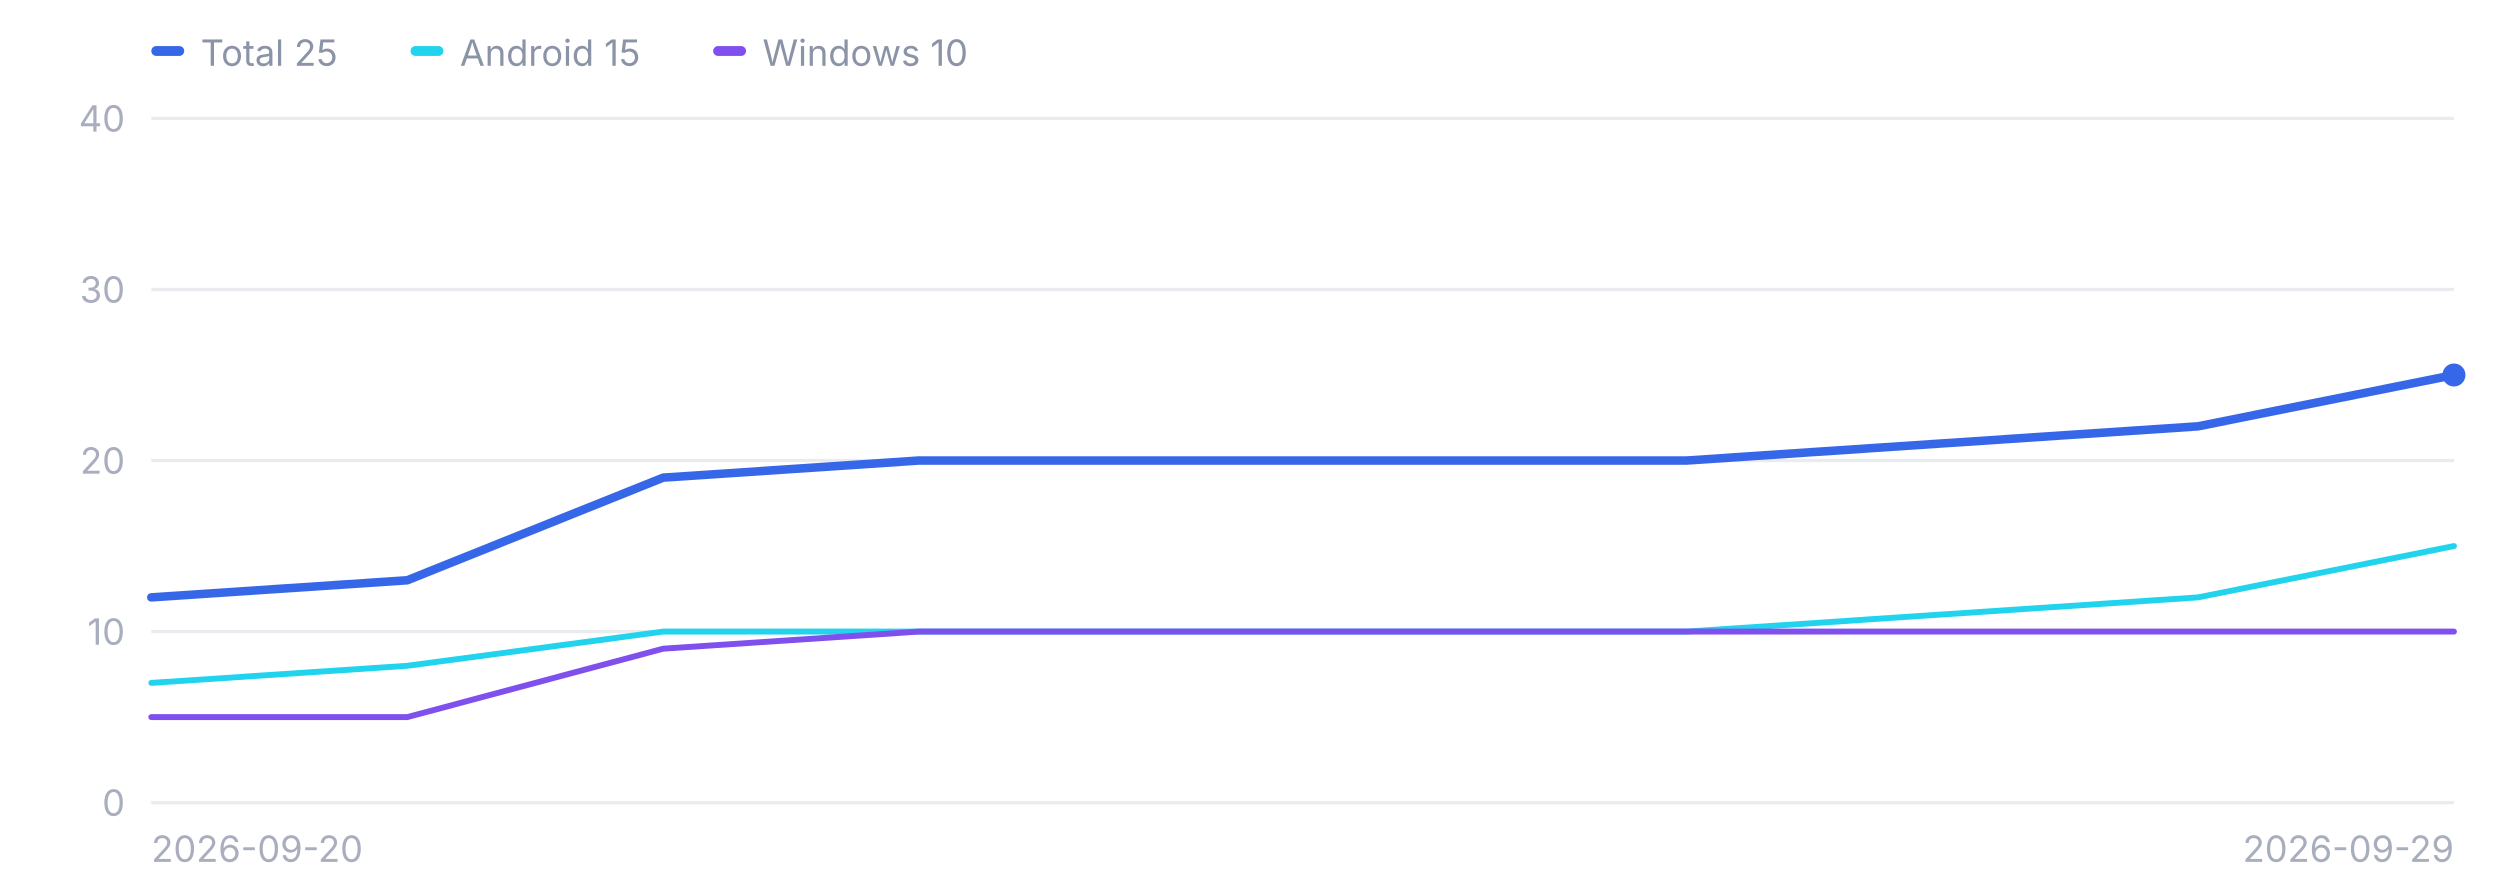
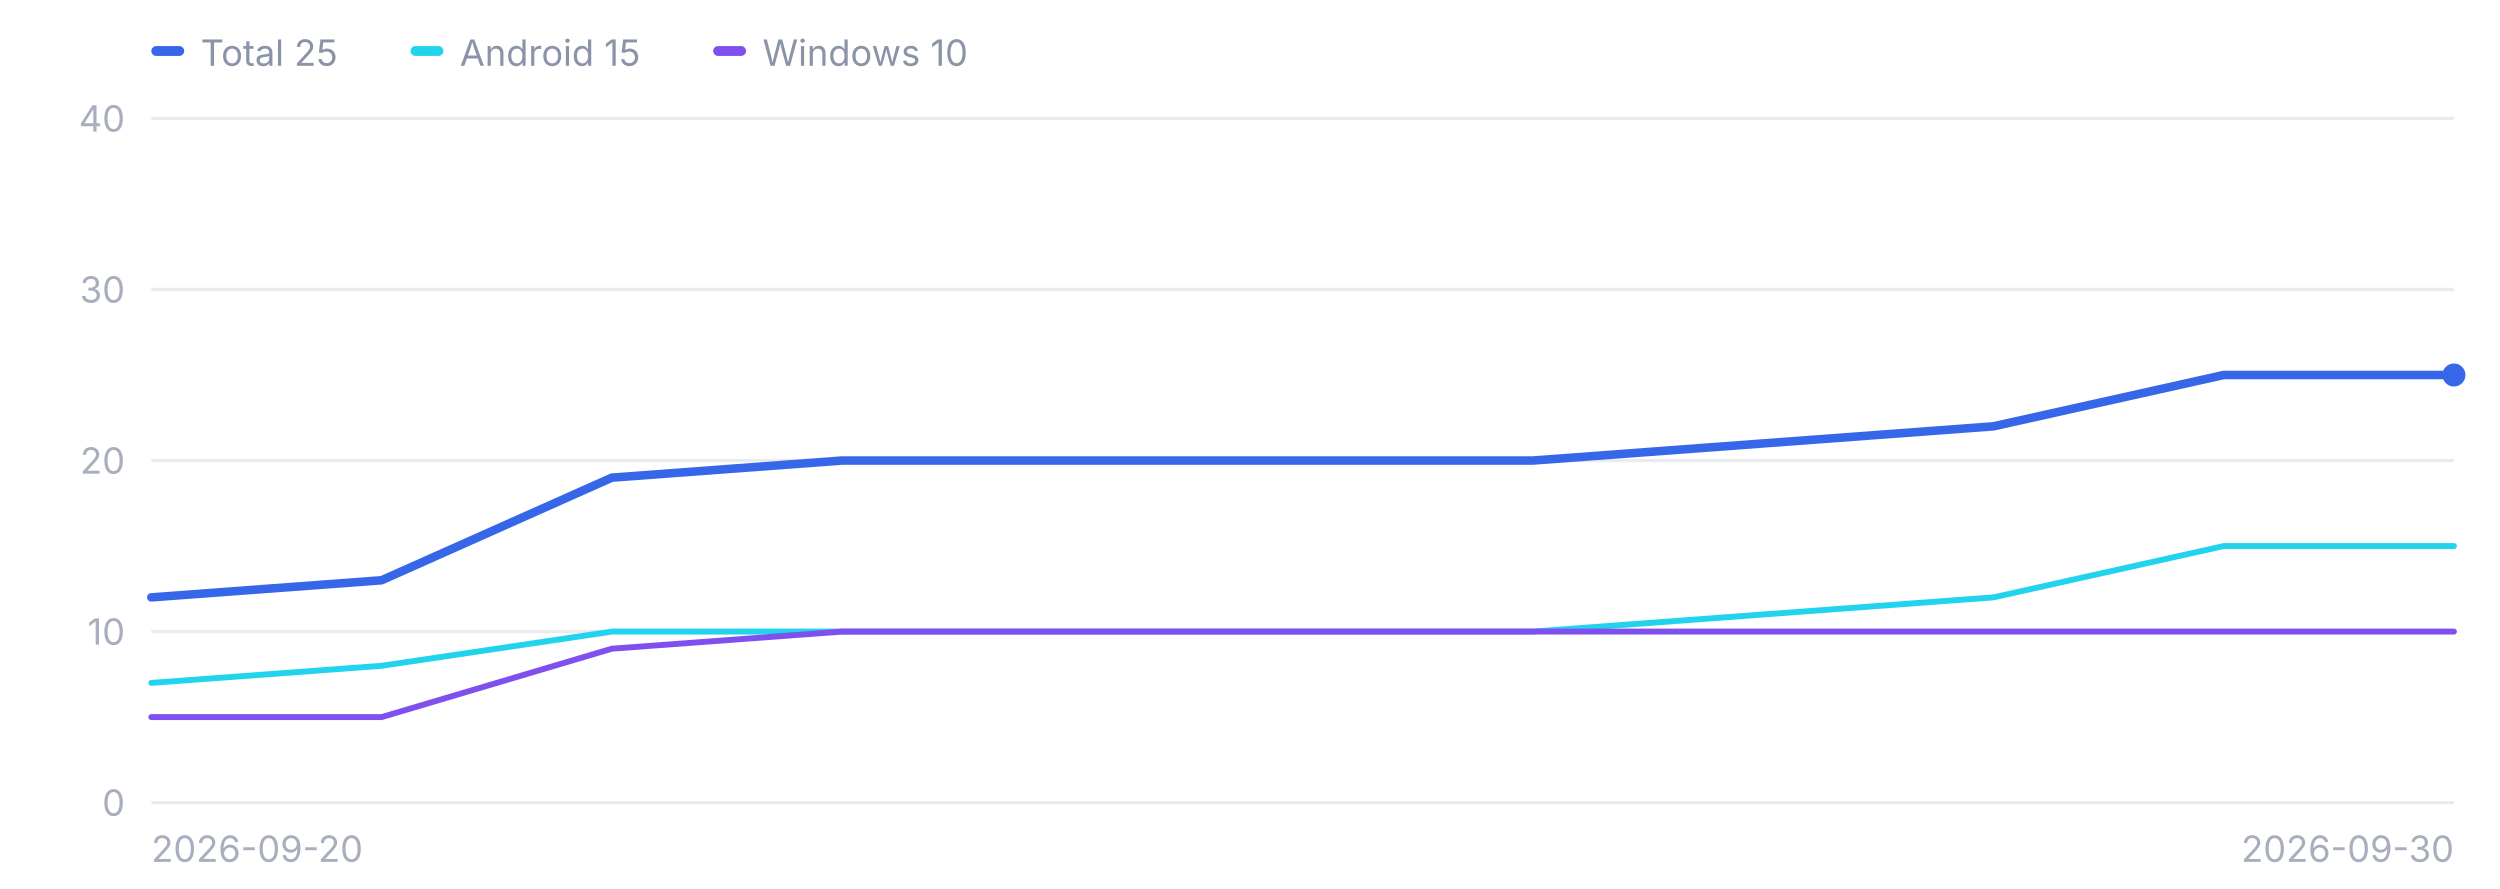
<svg xmlns="http://www.w3.org/2000/svg" width="760" height="270" viewBox="0 0 760 270" role="img" aria-label="CubePilot downloads over time. Latest total 25.">
  <style>text{font-family:system-ui,-apple-system,Segoe UI,sans-serif}</style>
  <line x1="46" y1="244.0" x2="746" y2="244.0" stroke="#8b93a7" stroke-opacity="0.18" stroke-width="1" />
  <text x="38" y="248.0" text-anchor="end" font-size="11" fill="#8b93a7" fill-opacity="0.75">0</text>
  <line x1="46" y1="192.0" x2="746" y2="192.0" stroke="#8b93a7" stroke-opacity="0.18" stroke-width="1" />
  <text x="38" y="196.0" text-anchor="end" font-size="11" fill="#8b93a7" fill-opacity="0.75">10</text>
  <line x1="46" y1="140.0" x2="746" y2="140.0" stroke="#8b93a7" stroke-opacity="0.18" stroke-width="1" />
  <text x="38" y="144.0" text-anchor="end" font-size="11" fill="#8b93a7" fill-opacity="0.75">20</text>
  <line x1="46" y1="88.0" x2="746" y2="88.0" stroke="#8b93a7" stroke-opacity="0.18" stroke-width="1" />
  <text x="38" y="92.0" text-anchor="end" font-size="11" fill="#8b93a7" fill-opacity="0.75">30</text>
  <line x1="46" y1="36.0" x2="746" y2="36.0" stroke="#8b93a7" stroke-opacity="0.18" stroke-width="1" />
  <text x="38" y="40.0" text-anchor="end" font-size="11" fill="#8b93a7" fill-opacity="0.75">40</text>
-   <polyline points="46.0,207.6 123.8,202.4 201.6,192.0 279.3,192.0 357.1,192.0 434.9,192.0 512.7,192.0 590.4,186.8 668.2,181.6 746.0,166.0" fill="none" stroke="#22D3EE" stroke-width="1.8" stroke-linejoin="round" stroke-linecap="round" />
-   <polyline points="46.0,218.0 123.8,218.0 201.6,197.2 279.3,192.0 357.1,192.0 434.9,192.0 512.7,192.0 590.4,192.0 668.2,192.0 746.0,192.0" fill="none" stroke="#7F50EE" stroke-width="1.8" stroke-linejoin="round" stroke-linecap="round" />
-   <polyline points="46.0,181.6 123.8,176.4 201.6,145.2 279.3,140.0 357.1,140.0 434.9,140.0 512.7,140.0 590.4,134.8 668.2,129.6 746.0,114.0" fill="none" stroke="#3767E9" stroke-width="2.6" stroke-linejoin="round" stroke-linecap="round" />
+   <polyline points="46.0,207.6 116.0,202.4 186.0,192.0 256.0,192.0 326.0,192.0 396.0,192.0 466.0,192.0 536.0,186.8 606.0,181.6 676.0,166.0 746.0,166.0" fill="none" stroke="#22D3EE" stroke-width="1.8" stroke-linejoin="round" stroke-linecap="round" />
+   <polyline points="46.0,218.0 116.0,218.0 186.0,197.2 256.0,192.0 326.0,192.0 396.0,192.0 466.0,192.0 536.0,192.0 606.0,192.0 676.0,192.0 746.0,192.0" fill="none" stroke="#7F50EE" stroke-width="1.8" stroke-linejoin="round" stroke-linecap="round" />
+   <polyline points="46.0,181.6 116.0,176.4 186.0,145.2 256.0,140.0 326.0,140.0 396.0,140.0 466.0,140.0 536.0,134.8 606.0,129.6 676.0,114.0 746.0,114.0" fill="none" stroke="#3767E9" stroke-width="2.6" stroke-linejoin="round" stroke-linecap="round" />
  <circle cx="746.0" cy="114.0" r="3.5" fill="#3767E9" />
  <text x="46" y="262" font-size="11" fill="#8b93a7" fill-opacity="0.75">2026-09-20</text>
-   <text x="746" y="262" text-anchor="end" font-size="11" fill="#8b93a7" fill-opacity="0.75">2026-09-29</text>
+   <text x="746" y="262" text-anchor="end" font-size="11" fill="#8b93a7" fill-opacity="0.75">2026-09-30</text>
  <rect x="46" y="14" width="10" height="3" rx="1.5" fill="#3767E9" />
  <text x="61" y="20" font-size="11" fill="#8b93a7">Total 25</text>
  <rect x="124.8" y="14" width="10" height="3" rx="1.5" fill="#22D3EE" />
  <text x="139.8" y="20" font-size="11" fill="#8b93a7">Android 15</text>
  <rect x="216.8" y="14" width="10" height="3" rx="1.5" fill="#7F50EE" />
  <text x="231.8" y="20" font-size="11" fill="#8b93a7">Windows 10</text>
</svg>
